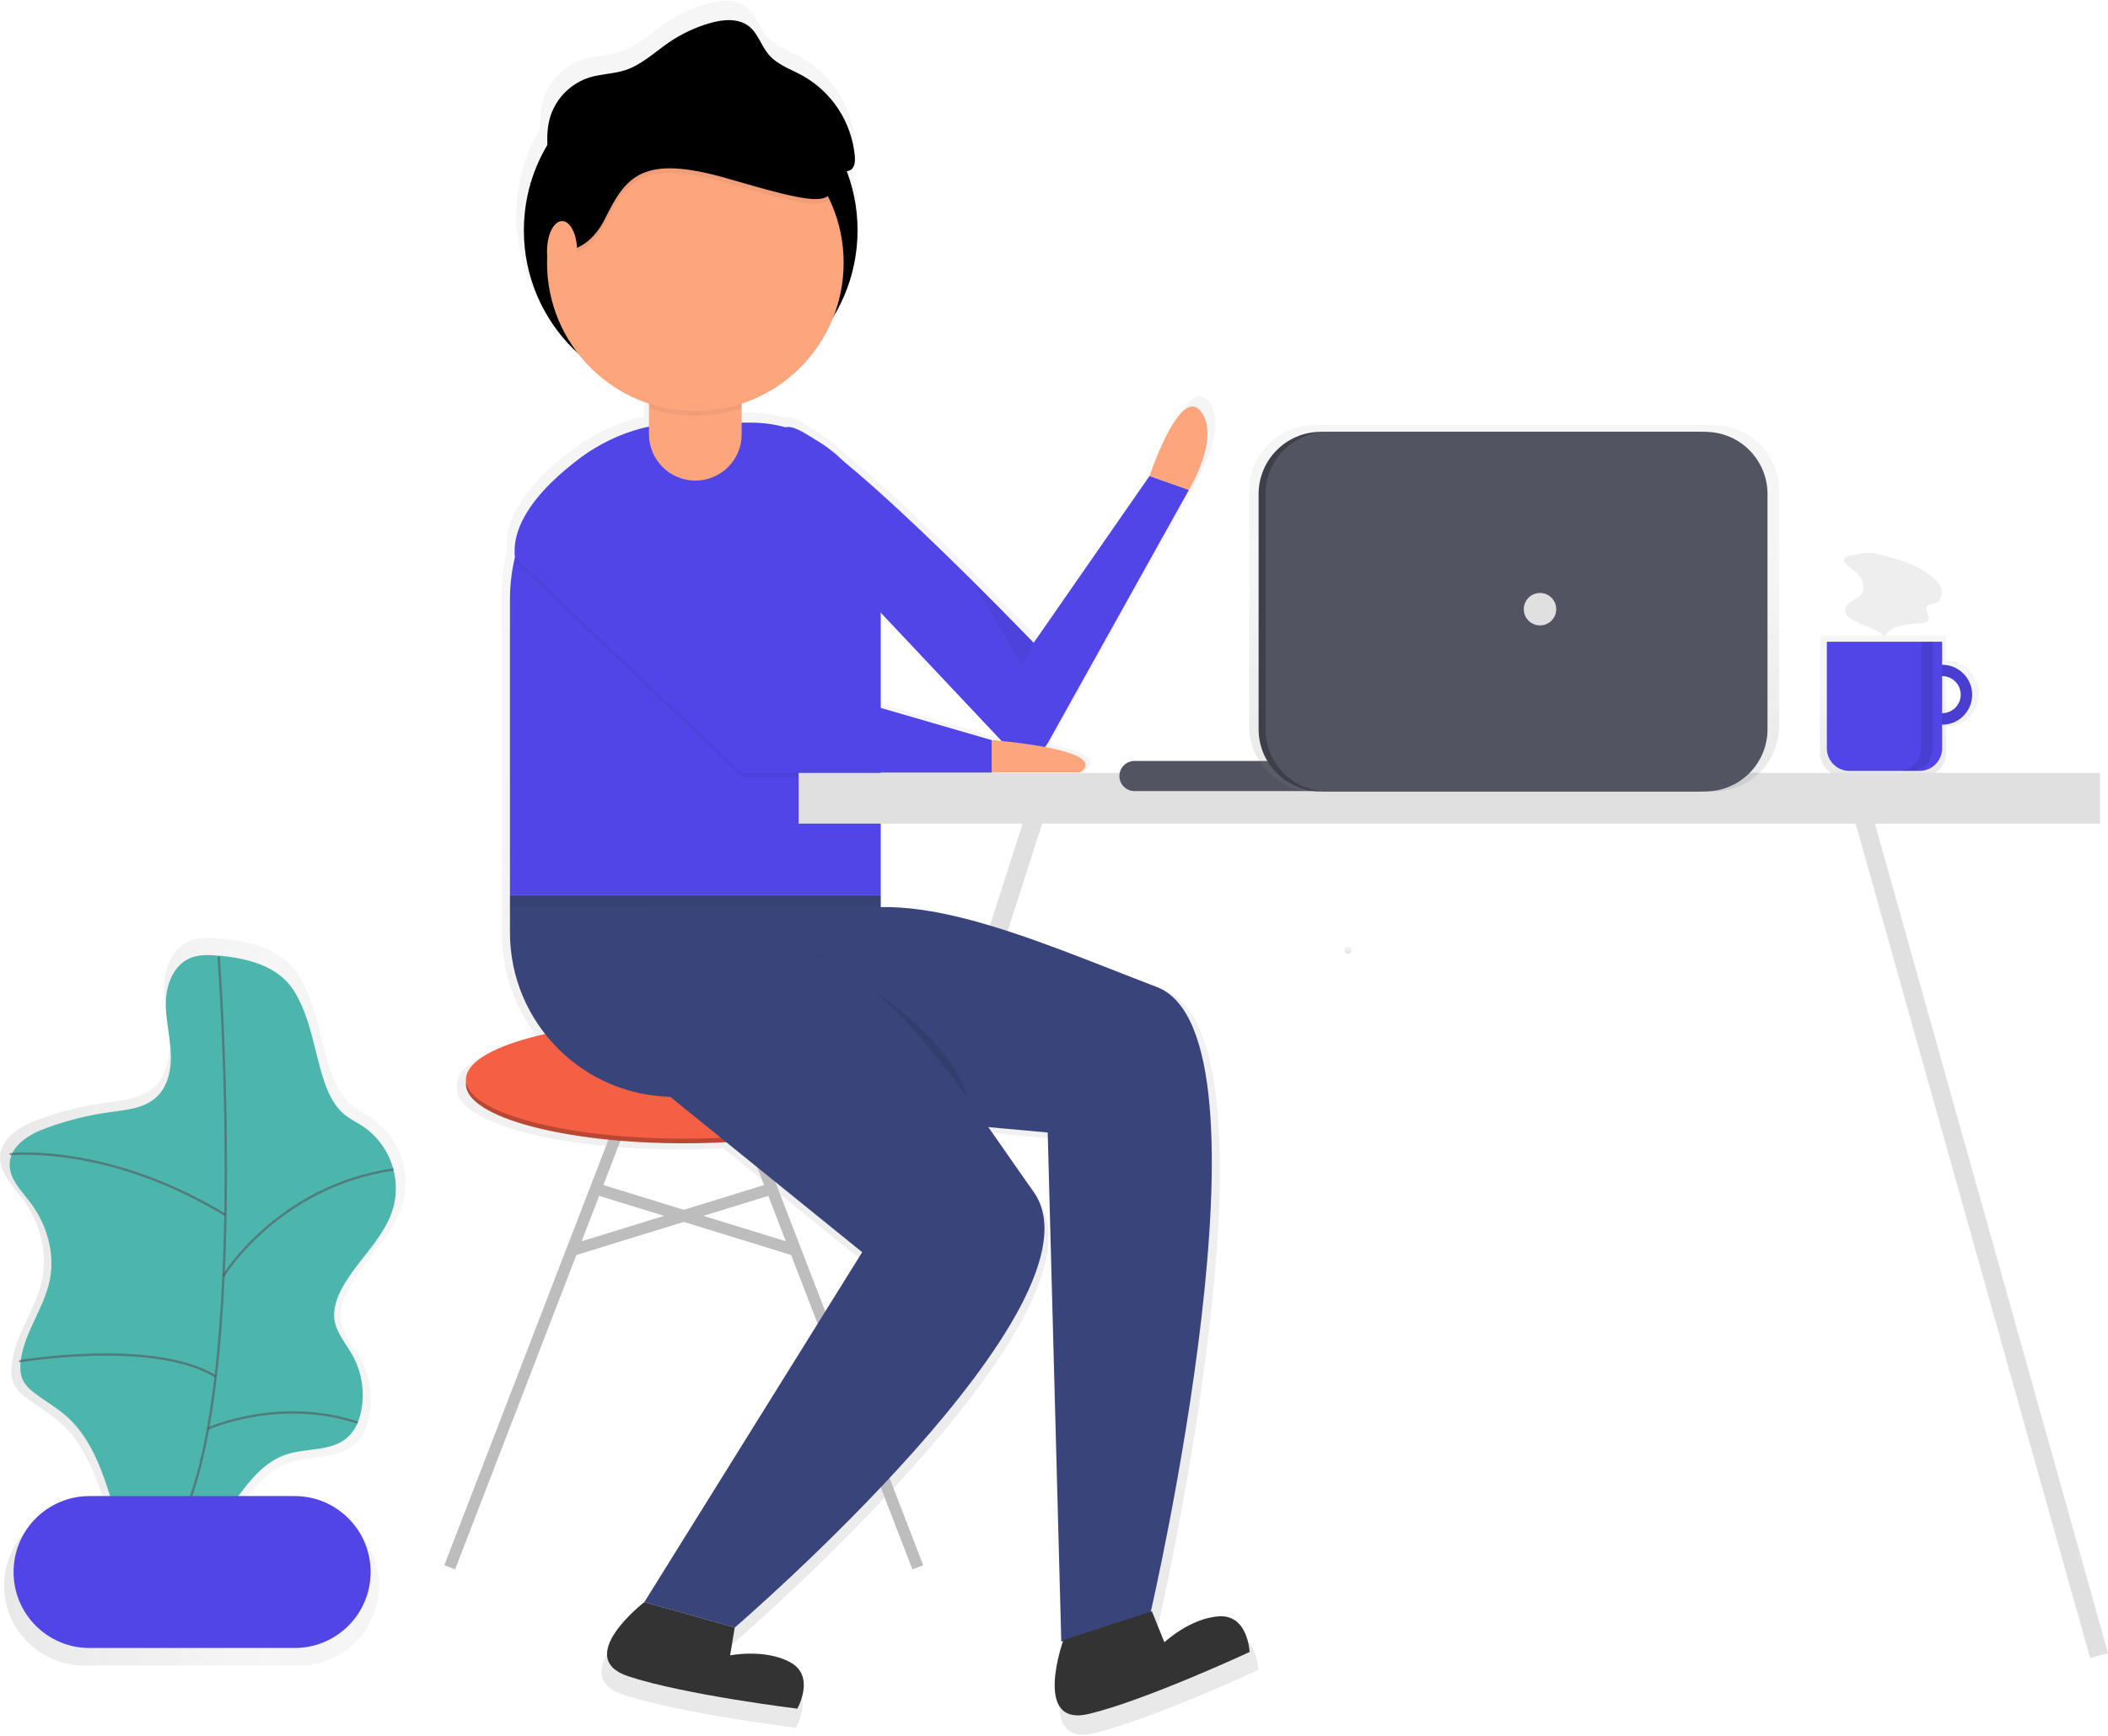
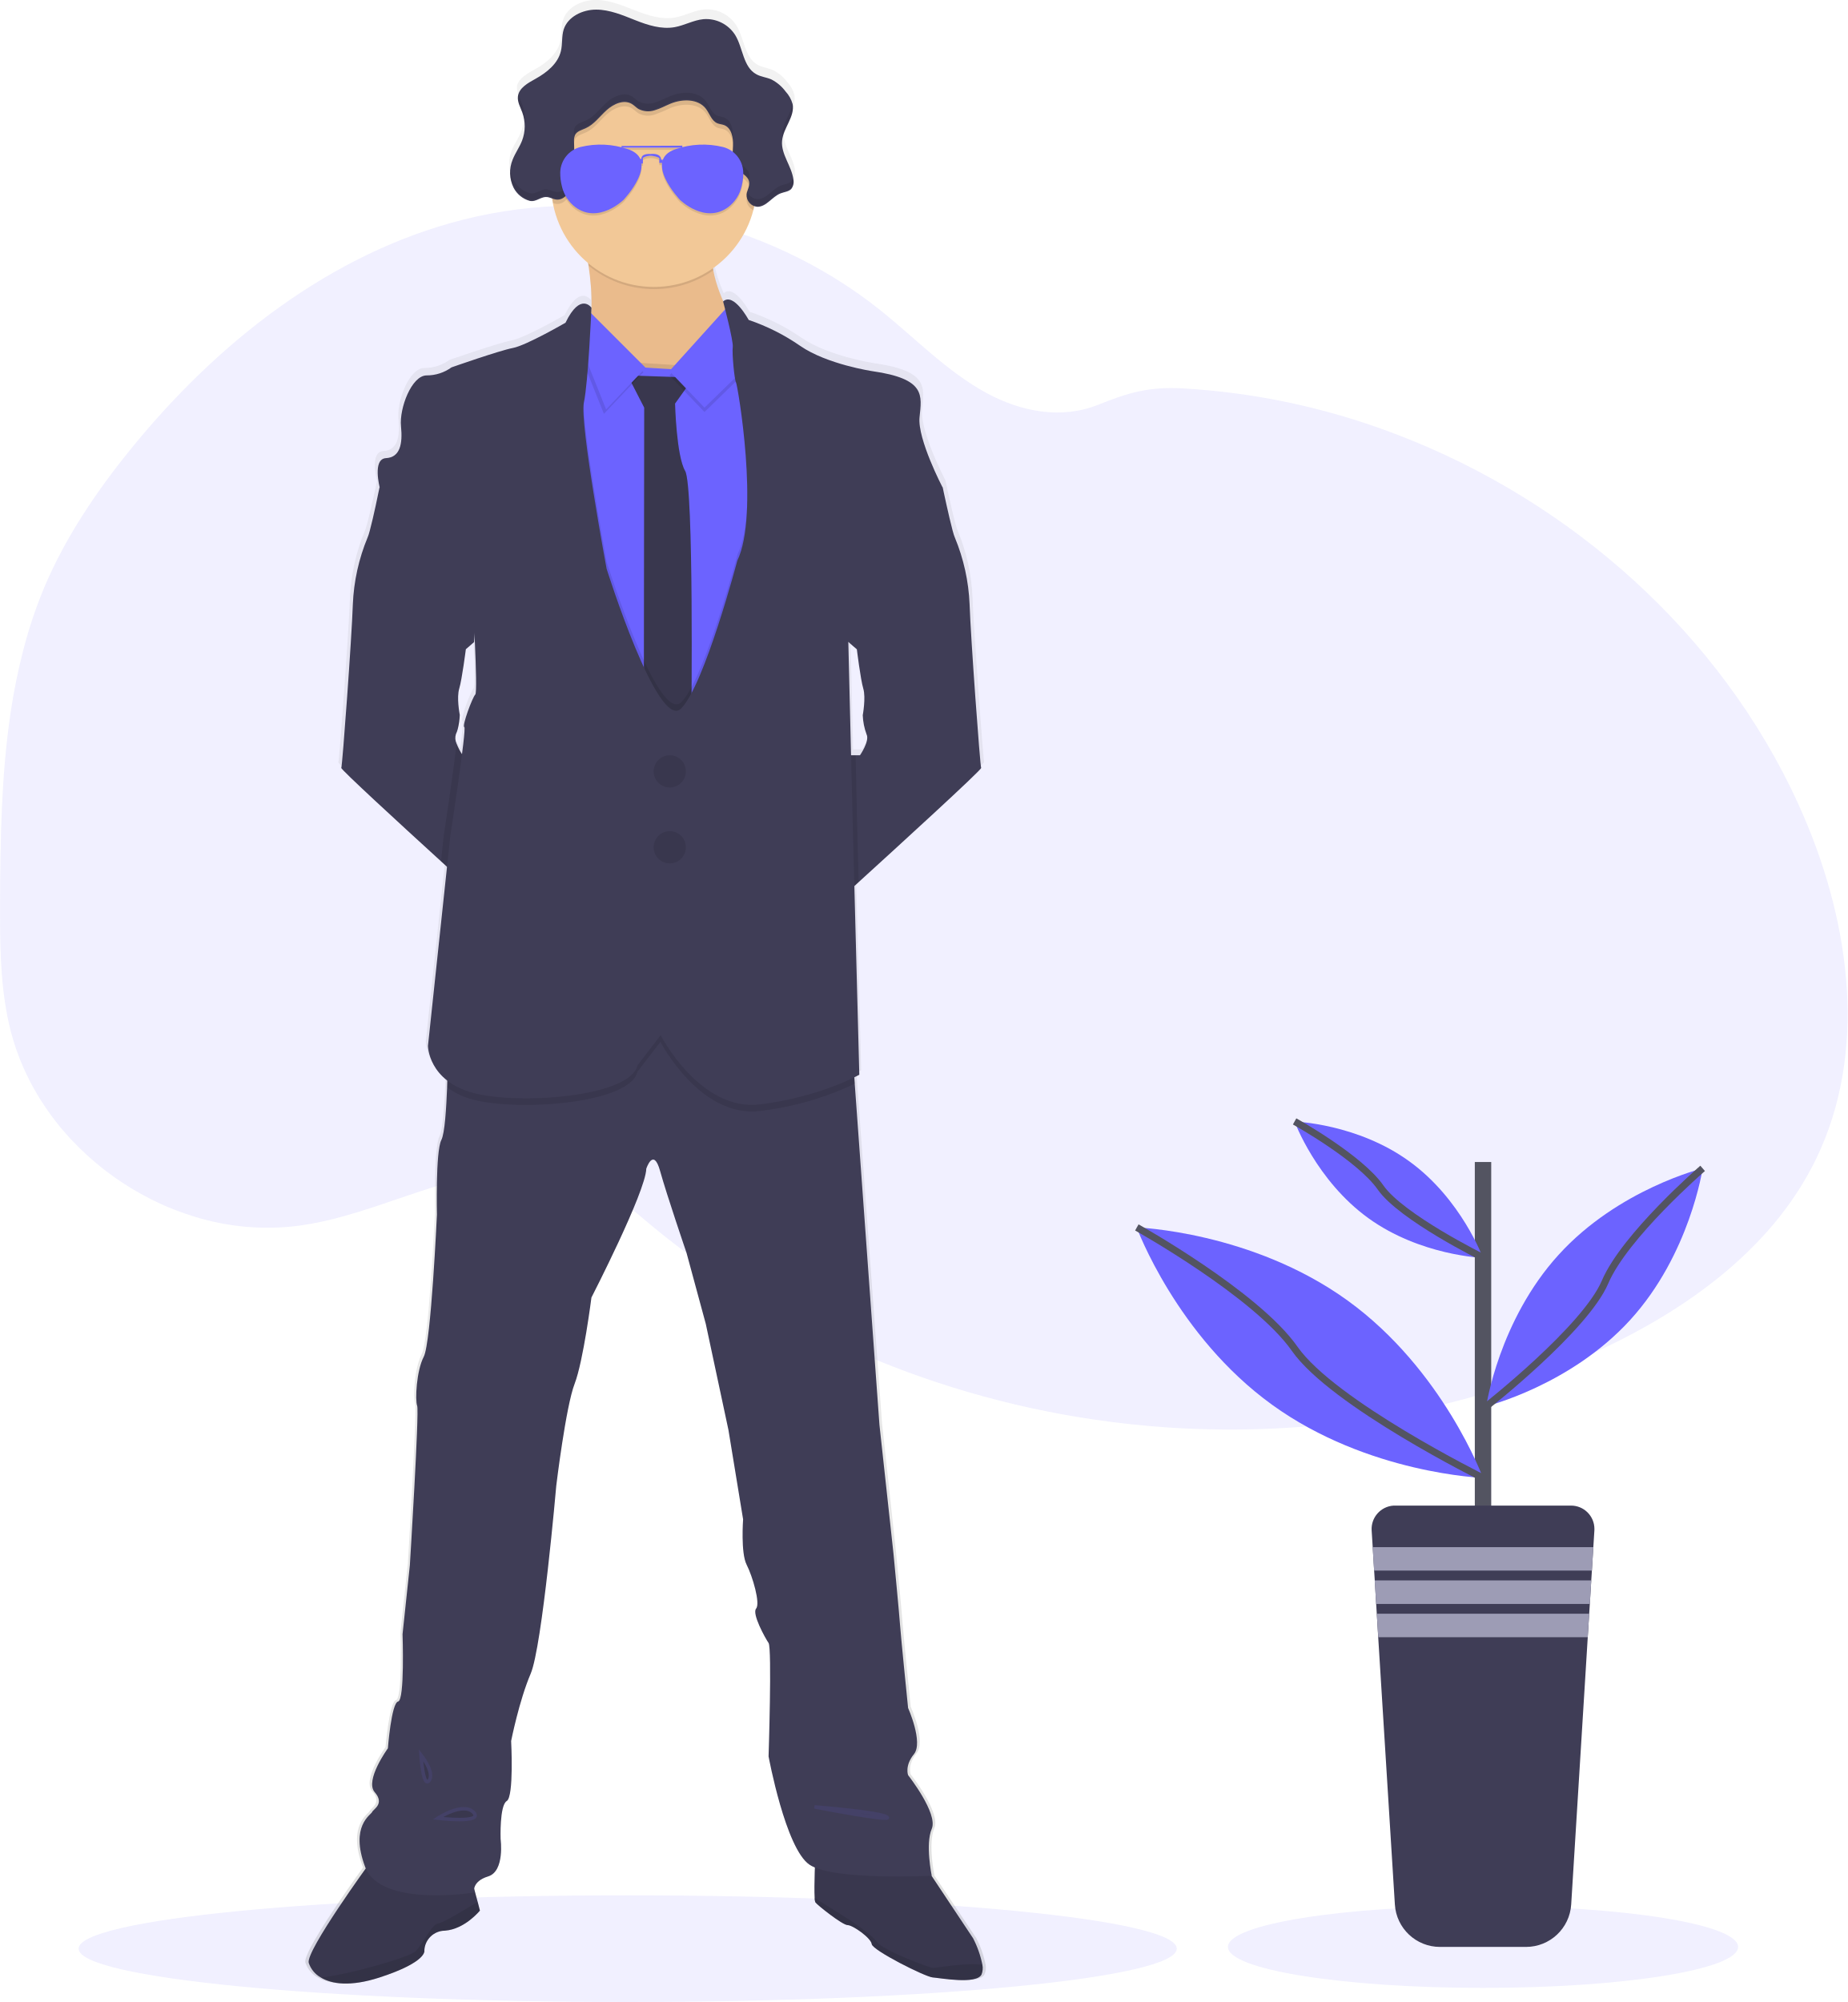
- <svg xmlns="http://www.w3.org/2000/svg" xmlns:xlink="http://www.w3.org/1999/xlink" id="98fdd3a5-2c74-40f5-a4f2-41d93d22b358" data-name="Layer 1" width="368 " height="303" viewBox="0 0 909.67 748.22">
+ <svg xmlns="http://www.w3.org/2000/svg" data-name="Layer 1" viewBox="0 0 526.72 570.67">
  <defs>
-     <linearGradient id="d011afd7-26ae-4e21-bfb4-bf8e8278f380" x1="966.56" y1="410.81" x2="966.56" y2="349.8" gradientUnits="userSpaceOnUse">
-       <stop offset="0" stop-color="gray" stop-opacity="0.25" />
-       <stop offset="0.54" stop-color="gray" stop-opacity="0.12" />
-       <stop offset="1" stop-color="gray" stop-opacity="0.1" />
+     <linearGradient id="a" x1="274.75" x2="274.75" y1="43.22" y2="608.57" gradientTransform="matrix(1 0 0 -1 -26.97 779.96)" gradientUnits="userSpaceOnUse">
+       <stop stop-color="gray" stop-opacity=".25" offset="0" />
+       <stop stop-color="gray" stop-opacity=".12" offset=".54" />
+       <stop stop-color="gray" stop-opacity=".1" offset="1" />
    </linearGradient>
-     <linearGradient id="b1272ad6-7fba-4513-8921-9c5943220b72" x1="517.02" y1="824.11" x2="517.02" y2="75.89" xlink:href="#d011afd7-26ae-4e21-bfb4-bf8e8278f380" />
-     <linearGradient id="40add73e-d2f5-4381-9257-44e56f6ed5b0" x1="146.88" y1="637.21" x2="321.94" y2="637.21" xlink:href="#d011afd7-26ae-4e21-bfb4-bf8e8278f380" />
-     <linearGradient id="44499e99-1e42-4717-8565-691e3cc41d41" x1="728.6" y1="487.08" x2="728.6" y2="484.08" xlink:href="#d011afd7-26ae-4e21-bfb4-bf8e8278f380" />
-     <linearGradient id="a8bd5eea-1591-45ad-a86c-0410ca3890b3" x1="653.39" y1="341.18" x2="653.39" y2="183.08" xlink:href="#d011afd7-26ae-4e21-bfb4-bf8e8278f380" />
  </defs>
-   <g opacity="0.7">
-     <path d="M986.71,360.7V349.8H932.24v50.39a10.62,10.62,0,0,0,10.62,10.62h33.23a10.62,10.62,0,0,0,10.62-10.62V389a14.16,14.16,0,1,0,0-28.33Zm0,22.88V366.14a8.72,8.72,0,1,1,0,17.43Z" transform="translate(-146.88 -75.89)" fill="url(#d011afd7-26ae-4e21-bfb4-bf8e8278f380)" />
+   <path transform="translate(-63.72 -171.39)" d="M581.53,501.59c-13,27-39.55,45.06-67,57-37,16-77.68,22.39-117.84,19.7q-10.55-.71-21-2.25a264.76,264.76,0,0,1-70.38-20.55q-9.69-4.38-19-9.56a242.47,242.47,0,0,1-29.69-19.49q-3.56-2.71-7-5.57c-1.59-1.32-3.17-2.67-4.78-4A60.35,60.35,0,0,0,234,509.5a38.62,38.62,0,0,0-3.6-1.6c-12.32-4.7-26.53-2.92-39.35.74-9.76,2.79-19.27,6.61-29,9.33a94.81,94.81,0,0,1-13.22,2.82,70.1,70.1,0,0,1-29.7-2.61l-.82-.26c-1.37-.43-2.73-.91-4.09-1.42l-.82-.32c-1.31-.5-2.59-1-3.84-1.63l-.82-.37c-1.31-.61-2.6-1.26-3.85-1.94l-1.34-.73a80.57,80.57,0,0,1-19.24-15c-.16-.16-.31-.33-.49-.49-.78-.85-1.54-1.71-2.29-2.59-.27-.33-.55-.65-.82-1-.88-1.07-1.73-2.18-2.55-3.3l-.35-.49a70.78,70.78,0,0,1-8.28-15c-.07-.16-.14-.33-.2-.49q-1-2.53-1.79-5.16c-.22-.73-.43-1.48-.62-2.2l-.18-.66c-2.71-10.71-3-21.84-3-32.9v-3.87c.08-17.9.36-36.1,3-53.76a2.23,2.23,0,0,1,.05-.36,168.79,168.79,0,0,1,3.6-17.65,130.53,130.53,0,0,1,6-17.88c6.06-14.29,14.86-27.29,24.64-39.34C125.68,269,158,243.54,195.79,234c40.75-10.27,86-.43,118.89,25.81,10,8,19,17.48,30.28,23.61,9.82,5.34,21.32,7.56,31.84,3.35,8.7-3.47,14.36-5.19,24.12-4.67A201.86,201.86,0,0,1,460,294.53l2.29.86c49.47,19,92,56.7,114.1,105.17.58,1.28,1.15,2.57,1.7,3.87C591.31,435.31,596.07,471.49,581.53,501.59Z" fill="#6c63ff" opacity=".1" style="isolation:isolate" />
+   <ellipse cx="178.95" cy="555.47" rx="156.53" ry="15.2" fill="#6c63ff" opacity=".1" style="isolation:isolate" />
+   <path transform="translate(-63.72 -171.39)" d="M344.71,731.44a28.61,28.61,0,0,0-2.68-7.61l-12-17.92h.07s-1.89-9,0-13.42-6.74-15.29-6.74-15.29-1.05-2.73,1.69-6.09-1.69-13.2-1.69-13.2-2.1-20.55-2.31-23.69-1.9-20.54-1.9-20.54l-4-36.89L308,479l-.13-1.83c.88-.43,1.35-.7,1.35-.7l-1.42-54.06,1.23-1.11c10.74-9.72,35.51-32.22,35.26-32.71s-3-37.57-3.32-46.85a55.79,55.79,0,0,0-4.26-19.18c-.62-1.23-2.41-9.34-3.15-12.77-.2-.94-.33-1.53-.33-1.53s-7.26-13.84-6.63-20.13,1.89-11-13.59-13.2c0,0-13-1.94-20.74-7.23a59.11,59.11,0,0,0-14.86-7.44s-4.34-8-7.36-5.29a42.06,42.06,0,0,1-2.85-8.91l-.09-.56a29.44,29.44,0,0,0,11.64-16.66c.1-.38.18-.77.27-1.15a3.25,3.25,0,0,0,.93.17c2.63,0,4.25-2.93,6.71-3.86,1-.39,2.23-.45,3-1.24a2.94,2.94,0,0,0,.66-2.21,3.75,3.75,0,0,0,0-.82,1.4,1.4,0,0,0,0-.29v.1c-.67-3.64-3.49-6.87-3.18-10.57.3-3.48,3.36-6.54,3.11-9.93a5.4,5.4,0,0,0-.07-.8v.12a8.55,8.55,0,0,0-2-3.54,11.49,11.49,0,0,0-4.12-3.46c-1.39-.61-3-.75-4.3-1.48-3.82-2.08-3.81-7.5-6.08-11.2a9.91,9.91,0,0,0-9.27-4.59c-2.84.28-5.41,1.79-8.22,2.28-3.84.68-7.75-.57-11.39-2s-7.33-3-11.24-3-8.14,2-9.32,5.69c-.63,2-.32,4.15-.8,6.18-.86,3.58-4,6.14-7.25,7.92-2,1.11-4.38,2.38-5,4.48v-.16a4.59,4.59,0,0,0-.1.51,3.75,3.75,0,0,0,0,.67,12.61,12.61,0,0,0,1.27,4.18,11.53,11.53,0,0,1-.06,8.06c-.74,1.9-2,3.57-2.72,5.46a10.75,10.75,0,0,0-.66,2.74V217c0,.43,0,.86,0,1.28a9,9,0,0,0,1,4.2,7.57,7.57,0,0,0,4.49,3.77c2,.46,3.25-1.5,5.36-1a8.42,8.42,0,0,1,1.11.35c.07.45.14.9.22,1.34a29.38,29.38,0,0,0,10.14,17.17,6.45,6.45,0,0,0,.11.73h0a66.77,66.77,0,0,1,.83,12.06s-3.15-4.61-7.47,4.29c0,0-11.27,6.5-15.16,7.24s-17.7,5.55-17.7,5.55a12.11,12.11,0,0,1-7.16,2.31c-4.31,0-7.89,9.43-7.37,14.56s-.31,8.91-4.32,9.12-1.82,8.34-1.79,8.48l-.37,1.75c-.78,3.58-2.48,11.26-3.08,12.46a56,56,0,0,0-4.27,19.18c-.31,9.28-3,46.22-3.31,46.85-.21.41,16.76,15.92,28.69,26.76l1.73,1.56-5.49,51.28a13.71,13.71,0,0,0,5.64,10c0,.6,0,1.21-.06,1.84-.24,6-.72,13.26-1.68,15.16-1.68,3.36-1.26,21.38-1.26,21.38s-1.69,36.68-3.79,40.67-2.53,12.36-1.9,14S180,617,180,617l-2.1,19.71s.63,18.86-1.27,19.28-3,13.42-3,13.42-6.73,9.22-3.79,12.57-.43,4.83-.74,5.66-6.42,4-2,15.72a3.45,3.45,0,0,0,.14.34c-4.14,5.75-17.26,24.3-16.46,27.12a7.39,7.39,0,0,0,3.5,4.2c3.09,1.85,8.39,2.71,16.82,0,14-4.51,13-7.76,13-7.76a6,6,0,0,1,5.9-5.66c5.79-.42,10.11-5.76,10.11-5.76l-.68-2.53-.93-3.5c.11-1,.82-2.75,4-3.72,4.85-1.47,3.58-10.69,3.58-10.69s-.42-9.64,1.68-10.9,1.27-17.19,1.27-17.19,2.32-11.53,5.68-19.29,7.38-53.86,7.38-53.86,2.73-22.64,5.26-29.14,4.85-24.73,4.85-24.73,15.59-30.19,15.79-36.9c0,0,2-6.29,4,.63s7.62,23.48,7.62,23.48l5.47,20.33,6.53,30.39,4.22,25.58s-.64,9.64,1,13,4,11.1,2.74,12.57,2.52,8.39,3.58,9.85,0,32.49,0,32.49,4.84,26.41,11.79,31a8.34,8.34,0,0,0,1.54.8c-.1,2.86-.2,6.69-.07,8.69a3.44,3.44,0,0,0,.22,1.31c.63.84,7.79,6.5,9.27,6.5s6.73,3.67,6.95,5.45,15.39,9.32,17.54,9.54,12.57,2.09,14-.84A4.74,4.74,0,0,0,344.71,731.44ZM307.44,353.72l1.08.93s1.11,8.65,1.9,11.24-.16,7.63-.16,7.63a17.54,17.54,0,0,0,1.11,5.5c.94,1.89-1.9,6-1.9,6h-2.53l-.79-32.38ZM232.21,257v-.19a.63.63,0,0,0,0,.19ZM193.36,381.69a3.63,3.63,0,0,1-.16-2.67,7.67,7.67,0,0,0,.53-1.48,22.43,22.43,0,0,0,.58-4v-.05c-.09-.48-.9-5.12-.15-7.58s1.89-11.24,1.89-11.24l.72-.61,1.67-1.45a11.87,11.87,0,0,1,.12-1.43c.35,7.6.63,16,.18,16.42-.84.83-3.9,9-3.16,9.32.24.11-.09,3.38-.65,7.78A15.94,15.94,0,0,1,193.36,381.69Z" fill="url(#a)" />
+   <path transform="translate(-63.72 -171.39)" d="m274 265v12.44l-25.56 12.86s-25.34-15.3-19.09-21.43c4-3.86 3.23-14.46 2.15-21.75-0.63-4.24-1.36-7.35-1.36-7.35s45.52-13 38.64-3.13c-2.3 3.3-2.48 7.57-1.71 11.8 1.56 8.39 6.93 16.56 6.93 16.56z" fill="#eabb8c" />
+   <path transform="translate(-63.72 -171.39)" d="M204.05,386.68l-3.29,40.52s-4.93-4.47-11.31-10.29c-11.83-10.79-28.63-26.22-28.43-26.63.31-.63,3-37.39,3.29-46.63a55.66,55.66,0,0,1,4.22-19.08c.6-1.2,2.29-8.84,3-12.41.24-1.11.39-1.83.39-1.83l5.52-2.22s23,25.66,23,26.13-1.57,20.18-1.57,20.18l-1.63,1.42-.71.61s-1.1,8.61-1.88,11.19.06,7.06.15,7.54h0a22.42,22.42,0,0,1-.57,4,8.3,8.3,0,0,1-.53,1.47,3.7,3.7,0,0,0,.16,2.66,16.09,16.09,0,0,0,1.72,3.29Z" fill="#3f3d56" />
+   <path transform="translate(-63.72 -171.39)" d="m343.44 390.28c0.24 0.49-24.29 22.88-34.92 32.55l-4.82 4.37-3.26-40.52h8.45s2.82-4.07 1.88-5.95a17.62 17.62 0 0 1 -1.09 -5.47s0.93-5 0.15-7.59-1.83-11.19-1.83-11.19l-1.07-0.92-1.27-1.11s-1.66-19.71-1.66-20.18 23-26.13 23-26.13l5.48 2.19s0.12 0.59 0.32 1.53c0.74 3.41 2.51 11.48 3.12 12.71a55.66 55.66 0 0 1 4.22 19.08c0.3 9.24 2.98 46 3.3 46.63z" fill="#3f3d56" />
+   <path transform="translate(-63.72 -171.39)" d="M343.54,734.22c-1.47,2.92-11.79,1-13.92.84s-17.17-7.73-17.38-9.5-5.42-5.42-6.88-5.42-8.55-5.64-9.18-6.47a3.17,3.17,0,0,1-.21-1.3c-.22-3.43.21-12.26.21-12.26l30.25,1.67,14.7,22.11a28.42,28.42,0,0,1,2.66,7.57A5,5,0,0,1,343.54,734.22Z" fill="#3f3d56" />
+   <path transform="translate(-63.72 -171.39)" d="M343.54,734.22c-1.47,2.92-11.79,1-13.92.84s-17.17-7.73-17.38-9.5-5.42-5.42-6.88-5.42-8.55-5.64-9.18-6.47a3.17,3.17,0,0,1-.21-1.3c-.22-3.43.21-12.26.21-12.26l30.25,1.67,14.7,22.11a28.42,28.42,0,0,1,2.66,7.57A5,5,0,0,1,343.54,734.22Z" opacity=".1" style="isolation:isolate" />
+   <path transform="translate(-63.72 -171.39)" d="M343.54,734.22c-1.47,2.92-11.79,1-13.92.84s-17.17-7.73-17.38-9.5-5.42-5.42-6.88-5.42-8.55-5.64-9.18-6.47a3.17,3.17,0,0,1-.21-1.3l9.8,6.2s6.26,4,7.93,6.37,14.83,7.3,15.92,7.4c.81.08,9.45-1.58,14.17-.88A5,5,0,0,1,343.54,734.22Z" opacity=".1" style="isolation:isolate" />
+   <path transform="translate(-63.72 -171.39)" d="M200.54,716s-4.28,5.32-10,5.73a5.9,5.9,0,0,0-5.84,5.63s1,3.24-12.83,7.73c-8.35,2.69-13.6,1.84-16.66,0a7.44,7.44,0,0,1-3.47-4.18c-.94-3.33,17.52-28.68,17.52-28.68l16.8-1,12,5.42,1.84,6.87Z" fill="#3f3d56" />
+   <path transform="translate(-63.72 -171.39)" d="M200.54,716s-4.28,5.32-10,5.73a5.9,5.9,0,0,0-5.84,5.63s1,3.24-12.83,7.73c-8.35,2.69-13.6,1.84-16.66,0a7.44,7.44,0,0,1-3.47-4.18c-.94-3.33,17.52-28.68,17.52-28.68l16.8-1,12,5.42,1.84,6.87Z" opacity=".1" style="isolation:isolate" />
+   <path transform="translate(-63.72 -171.39)" d="M200.54,716s-4.28,5.32-10,5.73a5.9,5.9,0,0,0-5.84,5.63s1,3.24-12.83,7.73c-8.35,2.69-13.6,1.84-16.66,0,7.87-.82,25.26-5.79,27-7.51,2.09-2.09,4.7-7.83,6.47-7.93,1.23-.08,7.48-3.84,11.23-6.17Z" fill="none" />
+   <path transform="translate(-63.72 -171.39)" d="M200.54,716s-4.28,5.32-10,5.73a5.9,5.9,0,0,0-5.84,5.63s1,3.24-12.83,7.73c-8.35,2.69-13.6,1.84-16.66,0,7.87-.82,25.26-5.79,27-7.51,2.09-2.09,4.7-7.83,6.47-7.93,1.23-.08,7.48-3.84,11.23-6.17Z" opacity=".1" style="isolation:isolate" />
+   <path transform="translate(-63.72 -171.39)" d="M329.35,692.71c-1.88,4.38,0,13.35,0,13.35s-28,1.46-34.84-3.13-11.68-30.88-11.68-30.88,1-30.87,0-32.33-4.8-8.34-3.55-9.8-1-9.18-2.71-12.52-1-12.93-1-12.93L271.39,579l-6.46-30.24-5.49-20.24s-5.63-16.48-7.54-23.36-3.93-.63-3.93-.63c-.2,6.68-15.64,36.72-15.64,36.72s-2.3,18.15-4.8,24.61-5.22,29-5.22,29-4,45.89-7.3,53.61-5.57,19.19-5.57,19.19.84,15.86-1.25,17.11-1.75,10.85-1.75,10.85,1.25,9.17-3.55,10.64-4,4.59-4,4.59-26.7,4.38-31.08-7.31,1.67-14.8,2-15.64,3.66-2.29.74-5.64,3.75-12.51,3.75-12.51,1-12.93,2.92-13.35,1.26-19.19,1.26-19.19l2.08-19.61s2.72-43.81,2.09-45.48-.21-10,1.88-14,3.75-40.48,3.75-40.48-.42-17.93,1.25-21.27c1-1.89,1.42-9.16,1.66-15.09.18-4.53.22-8.28.22-8.28l23.36-8.76,30-9.59L270,466.76l36.93,7.09.46,6.37,7.05,97.31,4,36.71s1.67,17.31,1.88,20.44,2.29,23.58,2.29,23.58,4.38,9.8,1.67,13.14-1.67,6-1.67,6S331.23,688.33,329.35,692.71Z" fill="#3f3d56" />
+   <path transform="translate(-63.72 -171.39)" d="m268.8 236.64c-2.3 3.3-2.48 7.57-1.71 11.8a29.34 29.34 0 0 1 -35.57 -1.33c-0.63-4.24-1.36-7.35-1.36-7.35s45.52-12.98 38.64-3.12z" opacity=".1" style="isolation:isolate" />
+   <path transform="translate(-63.72 -171.39)" d="m279.44 223.88a29.3 29.3 0 1 1 -29.3 -29.3 29.16 29.16 0 0 1 29.3 29z" fill="#f2c897" />
+   <polygon points="221.82 101.18 212.22 272.13 160.07 261.18 149.74 192.65 159.97 100.65 167.67 101.64 181.25 103.37 194.7 104.2 209.28 102.58" opacity=".1" style="isolation:isolate" />
+   <polygon points="221.82 102.43 212.22 273.38 160.07 262.43 149.74 193.9 159.97 101.91 167.67 102.89 181.25 104.62 194.7 105.45 209.28 103.83" fill="#6c63ff" />
+   <path transform="translate(-63.72 -171.39)" d="M242.67,278.41l18.78.63-5.28,7.39s.37,14.93,2.88,19.21,1.77,70.4,1.77,70.4l-5,9.49-8.55-10.64.11-87.3Z" fill="#3f3d56" />
+   <path transform="translate(-63.72 -171.39)" d="M242.67,278.41l18.78.63-5.28,7.39s.37,14.93,2.88,19.21,1.77,70.4,1.77,70.4l-5,9.49-8.55-10.64.11-87.3Z" opacity=".1" style="isolation:isolate" />
+   <polygon points="208.36 87.62 190.84 107.02 200.85 117.45 217.44 101.28" opacity=".1" style="isolation:isolate" />
+   <polygon points="208.36 86.37 190.84 105.77 200.85 116.2 217.44 100.03" fill="#6c63ff" />
+   <polygon points="183.44 106.08 165.7 88.35 164.03 97.63 172.17 117.97" opacity=".1" style="isolation:isolate" />
+   <polygon points="184.06 104.83 166.33 87.1 164.66 96.38 172.8 116.72" fill="#6c63ff" />
+   <path transform="translate(-63.72 -171.39)" d="M307.49,480.25a86.27,86.27,0,0,1-27,7.81C263.28,490.25,252,468.35,252,468.35l-6.57,8.55c-2.09,9.08-33.9,11.37-46.83,7.93a20.61,20.61,0,0,1-7.42-3.51c.18-4.53.22-8.28.22-8.28l23.36-8.76,30-9.59L270,466.79,307,473.88Z" opacity=".1" style="isolation:isolate" />
+   <path transform="translate(-63.72 -171.39)" d="M285.54,273.83,276,444.77l-52.16-10.95L213.44,365.3l10.22-92,7.7,1a93.27,93.27,0,0,1-1.13,10c-1.25,5.85,6.47,47.36,6.47,47.36S251.37,378.21,258,371.5s16-42.14,16-42.14c6.37-13.14.11-50-.36-50.74a14.63,14.63,0,0,1-.6-3.35Z" opacity=".1" style="isolation:isolate" />
+   <path transform="translate(-63.72 -171.39)" d="M308.07,406.11l.44,16.75-4.82,4.37-3.25-40.55h7.2Z" opacity=".1" style="isolation:isolate" />
+   <path transform="translate(-63.72 -171.39)" d="m194.81 375.21a22.42 22.42 0 0 1 -0.57 4c0-0.37 0-0.58-0.08-0.61-0.3-0.08 0.06-1.6 0.65-3.39z" opacity=".1" style="isolation:isolate" />
+   <path transform="translate(-63.72 -171.39)" d="M204.05,386.68l-3.29,40.52s-4.93-4.47-11.31-10.29l.76-7.18s2.69-17.64,3.67-26.34a16.09,16.09,0,0,0,1.72,3.29Z" opacity=".1" style="isolation:isolate" />
+   <path transform="translate(-63.72 -171.39)" d="M232.34,259.11s-3.12-4.59-7.4,4.27c0,0-11.16,6.47-15,7.2s-17.5,5.53-17.5,5.53a12,12,0,0,1-7.09,2.29c-4.28,0-7.83,9.39-7.31,14.5s-.31,8.87-4.27,9.08-1.78,8.44-1.78,8.44l26.39,30.25s1.67,27.85.84,28.69-3.86,9-3.13,9.28-4,31.08-4,31.08l-6.36,59.77s0,10,12.94,13.45,44.77,1.17,46.82-7.91l6.57-8.56s11.26,21.91,28.47,19.72,28.17-8.45,28.17-8.45l-1.88-71.63-1.25-51.63,26.87-44.15s-7.2-13.77-6.57-20,1.87-10.95-13.46-13.14c0,0-12.93-1.93-20.55-7.2a59.14,59.14,0,0,0-14.7-7.4s-4.3-8-7.29-5.26c0,0,3,11.31,2.75,13s.47,9.33.94,10.12,6.73,37.6.36,50.74c0,0-9.35,35.43-16,42.14s-21.27-39.84-21.27-39.84-7.72-41.52-6.47-47.36S232.34,259.11,232.34,259.11Z" fill="#3f3d56" />
+   <circle cx="190.94" cy="219.88" r="4.59" fill="#3f3d56" />
+   <circle cx="190.94" cy="241.52" r="4.59" fill="#3f3d56" />
+   <circle cx="190.94" cy="219.88" r="4.59" opacity=".1" style="isolation:isolate" />
+   <circle cx="190.94" cy="241.52" r="4.59" opacity=".1" style="isolation:isolate" />
+   <path transform="translate(-63.72 -171.39)" d="m295.91 686.45s18.84 1.46 20.71 2.92-20.71-2.92-20.71-2.92z" opacity=".1" stroke="#6c63ff" stroke-miterlimit="10" style="isolation:isolate" />
+   <path transform="translate(-63.72 -171.39)" d="m183.74 671.64s4 5 2.3 7.3-2.3-7.3-2.3-7.3z" opacity=".1" stroke="#6c63ff" stroke-miterlimit="10" style="isolation:isolate" />
+   <path transform="translate(-63.72 -171.39)" d="m188.54 689.67s7.3-4.8 10.22-1.61-10.22 1.61-10.22 1.61z" opacity=".1" stroke="#6c63ff" stroke-miterlimit="10" style="isolation:isolate" />
+   <path transform="translate(-63.72 -171.39)" d="M279.44,223.88a29,29,0,0,1-.94,7.41,3.33,3.33,0,0,1-1.94-3.26c.13-1.19.92-2.28.75-3.46-.25-1.82-2.45-2.56-3.61-4-1.43-1.74-1.12-4.27-1-6.52s-.45-5-2.56-5.77c-.63-.23-1.32-.25-1.93-.51-1.66-.7-2.17-2.76-3.28-4.18-2.22-2.86-6.63-2.8-10-1.44a46.46,46.46,0,0,1-4.5,1.88,5.87,5.87,0,0,1-4.71-.35c-.66-.42-1.19-1-1.87-1.42-2.26-1.36-5.22,0-7.18,1.75s-3.53,4.1-6,5.17c-1.11.5-2.48.8-3,1.88a3.88,3.88,0,0,0-.32,1.87c0,3.89.46,7.84-.35,11.65-.52,2.45-2.24,5.23-4.73,4.93a4.19,4.19,0,0,1-.91-.23,29.3,29.3,0,1,1,58.1-5.42Z" opacity=".1" style="isolation:isolate" />
+   <path transform="translate(-63.72 -171.39)" d="M220.05,227.62c.75.17,1.46.56,2.23.66,2.49.3,4.21-2.48,4.73-4.93.81-3.81.39-7.76.36-11.65a3.87,3.87,0,0,1,.31-1.87c.57-1.08,1.94-1.38,3-1.88,2.42-1.08,4-3.38,6-5.17s4.91-3.11,7.17-1.75c.67.4,1.21,1,1.87,1.42a6,6,0,0,0,4.72.35c1.55-.46,3-1.27,4.49-1.88,3.34-1.36,7.76-1.41,10,1.43,1.11,1.43,1.62,3.48,3.28,4.18.61.26,1.3.29,1.93.52,2.11.79,2.65,3.52,2.56,5.77s-.39,4.78,1,6.52c1.16,1.42,3.36,2.16,3.61,4,.16,1.18-.62,2.28-.75,3.46a3.32,3.32,0,0,0,3.09,3.54h0c2.6,0,4.21-2.91,6.64-3.84,1-.39,2.21-.45,3-1.24a3.3,3.3,0,0,0,.62-2.71c-.49-3.83-3.56-7.16-3.23-11,.31-3.68,3.72-6.89,3-10.51a8.55,8.55,0,0,0-2-3.57,11.62,11.62,0,0,0-4.08-3.45c-1.39-.6-3-.74-4.27-1.47-3.78-2.07-3.77-7.47-6-11.15a9.79,9.79,0,0,0-9.12-4.54c-2.81.28-5.36,1.77-8.14,2.27-3.81.68-7.67-.57-11.28-2s-7.26-3-11.13-3-8.06,2-9.24,5.66c-.62,2-.31,4.14-.79,6.15-.84,3.57-4,6.11-7.18,7.88-2.19,1.22-4.82,2.62-5.08,5.11-.17,1.58.7,3,1.25,4.53a11.47,11.47,0,0,1-.06,8c-.73,1.89-1.95,3.55-2.69,5.43a9.75,9.75,0,0,0,.26,8,7.43,7.43,0,0,0,4.57,3.75C216.71,229.11,218,227.16,220.05,227.62Z" fill="#3f3d56" />
+   <g opacity=".1">
+     <path transform="translate(-63.72 -171.39)" d="M227,221.17c-.52,2.45-2.25,5.23-4.74,4.93-.77-.1-1.47-.49-2.23-.66-2.09-.46-3.33,1.5-5.3,1a7.45,7.45,0,0,1-4.58-3.75,8.71,8.71,0,0,1-.93-3.27,9.18,9.18,0,0,0,.93,5.15,7.45,7.45,0,0,0,4.58,3.75c2,.46,3.21-1.5,5.3-1a21.84,21.84,0,0,0,2.23.65c2.49.31,4.22-2.47,4.74-4.92a28.93,28.93,0,0,0,.48-6.57A24.55,24.55,0,0,1,227,221.17Z" />
+     <path transform="translate(-63.72 -171.39)" d="M213.31,206.11a11.51,11.51,0,0,0-.66-4.83,24.81,24.81,0,0,1-1.15-3.16,4.59,4.59,0,0,0-.1.51c-.17,1.57.71,3,1.25,4.53A11.47,11.47,0,0,1,213.31,206.11Z" />
+     <path transform="translate(-63.72 -171.39)" d="m289.71 200.84c-0.47 2.84-2.77 5.51-3 8.5a7.92 7.92 0 0 0 0 1.54c0.5-3.49 3.59-6.58 3-10.04z" />
+     <path transform="translate(-63.72 -171.39)" d="M289.88,221.94a2.27,2.27,0,0,1-.57,1.12c-.74.79-2,.85-3,1.24-2.43.93-4,3.87-6.64,3.84a3.36,3.36,0,0,1-3-2.32,5.18,5.18,0,0,0-.14.66,3.32,3.32,0,0,0,3.1,3.53h0c2.61,0,4.21-2.91,6.64-3.83,1-.39,2.22-.45,3-1.24a3.3,3.3,0,0,0,.62-2.71C289.91,222.11,289.89,222,289.88,221.94Z" />
+     <path transform="translate(-63.72 -171.39)" d="M277.34,221.11c-.25-1.82-2.45-2.56-3.61-4a5.44,5.44,0,0,1-1.1-3.28c-.08,1.86-.05,3.76,1.1,5.16s2.9,2,3.46,3.44A3.26,3.26,0,0,0,277.34,221.11Z" />
+     <path transform="translate(-63.72 -171.39)" d="M272.69,210.64c.08-2.25-.46-5-2.57-5.77-.62-.23-1.31-.26-1.92-.51-1.66-.7-2.18-2.76-3.28-4.18-2.23-2.85-6.64-2.8-10-1.44-1.5.61-2.93,1.42-4.49,1.88a5.87,5.87,0,0,1-4.71-.35c-.66-.42-1.2-1-1.87-1.42-2.27-1.36-5.23,0-7.18,1.75s-3.53,4.09-6,5.17c-1.12.5-2.48.8-3.06,1.88a4,4,0,0,0-.31,1.87v1.17a2.76,2.76,0,0,1,.29-1.16c.58-1.08,1.94-1.38,3.06-1.88,2.42-1.08,4-3.38,6-5.17s4.91-3.11,7.18-1.75c.67.4,1.21,1,1.87,1.41a5.82,5.82,0,0,0,4.71.35,45.19,45.19,0,0,0,4.49-1.87c3.35-1.36,7.76-1.42,10,1.43,1.1,1.42,1.62,3.48,3.28,4.18.61.26,1.3.29,1.92.52,1.71.64,2.39,2.56,2.54,4.46Z" />
  </g>
-   <path d="M985,362.4a12.93,12.93,0,1,0,12.93,12.93A12.93,12.93,0,0,0,985,362.4Zm0,20.89a8,8,0,1,1,8-8A8,8,0,0,1,985,383.29Z" transform="translate(-146.88 -75.89)" fill="#5145e7" />
-   <path d="M985,362.4a12.93,12.93,0,1,0,12.93,12.93A12.93,12.93,0,0,0,985,362.4Zm0,20.89a8,8,0,1,1,8-8A8,8,0,0,1,985,383.29Z" transform="translate(-146.88 -75.89)" opacity="0.1" />
-   <path d="M788.34,276.56h49.74a0,0,0,0,1,0,0v46a9.75,9.75,0,0,1-9.75,9.75H798.09a9.75,9.75,0,0,1-9.75-9.75v-46A0,0,0,0,1,788.34,276.56Z" fill="#5145e7" />
-   <path d="M976,352.45v46a9.7,9.7,0,0,1-9.7,9.7h5a9.7,9.7,0,0,0,9.7-9.7v-46Z" transform="translate(-146.88 -75.89)" opacity="0.1" />
-   <path d="M945,315.37a2.9,2.9,0,0,0-2.2,1.12c-.65,1.18.53,2.52,1.61,3.33,2,1.5,4.09,3,5.45,5.07s1.78,5,.3,7c-1.93,2.62-6.55,3.19-7,6.41-.29,2.07,1.5,3.84,3.32,4.88,4.48,2.57,10.26,3.25,13.5,7.27,1.34-2.76,4.35-4.36,7.34-5s6.1-.63,9.14-1.09A3.16,3.16,0,0,0,979,343c.85-1.72-1.57-3.79-.73-5.51.64-1.32,2.5-1.21,3.86-1.74,2.22-.86,3.13-3.71,2.5-6s-2.41-4.09-4.28-5.56c-5-4-11.1-6.29-17.23-8-2.85-.78-6.2-2-9.16-2.12S947.86,314.89,945,315.37Z" transform="translate(-146.88 -75.89)" fill="#eee" />
-   <line x1="449.06" y1="344.02" x2="345.06" y2="668.02" fill="none" stroke="#e0e0e0" stroke-miterlimit="10" stroke-width="8" />
-   <g opacity="0.7">
-     <path d="M676.52,780.4c-12.79.74-24.19,11.46-24.19,11.46l-5.51-13.67-.45.15c2.69-11.78,57.47-254.72,2.63-275.66-42.13-16.09-86.82-36-121.84-35.26V410h49.09v-2h38.86c7.45-5.32-3.38-9-15.47-11.27a11.06,11.06,0,0,0,1.3-1.83l62.24-111.67s14.32-23.52,5.11-34.77-22.5,28.64-22.5,28.64l-51.13,73.63S543,296.92,510.22,270.17A57.47,57.47,0,0,0,498,260.93c-6-4.05-10.53-6.16-12.77-5.33l-.06,0a57.29,57.29,0,0,0-15.28-2.08H465.8v-8.39a65.61,65.61,0,0,0,40.53-38.4,73.7,73.7,0,0,0,5.84-64.17,4.26,4.26,0,0,0,1.72-.6c1.85-1.19,2-3.8,1.86-6a45.56,45.56,0,0,0-23.12-35.62c-5.18-2.83-11.12-4.79-14.94-9.29-3.28-3.87-4.66-9.28-8.64-12.44-4.72-3.75-11.54-3.11-17.33-1.43a63.06,63.06,0,0,0-18.09,8.54c-6.26,4.29-11.92,9.8-19.13,12.18-5.12,1.69-10.68,1.65-15.84,3.24a26.6,26.6,0,0,0-17.12,16.69,34.75,34.75,0,0,0-1.46,13,73.22,73.22,0,0,0-7.35,16.71l-1.16.63,1.12-.5a73.62,73.62,0,0,0,20.74,75.09,65.55,65.55,0,0,0,31.45,22.32v10.15a77.33,77.33,0,0,0-25.1,10.28h0s-.65.4-1.77,1.16l-.34.23c-7.57,5.14-32.93,23.9-32.07,44.18q0,1.17,0,2.35a78,78,0,0,0-2.09,17.88V478.54A72.28,72.28,0,0,0,379,523.37c-21.34,4.78-34.94,12-34.94,20.11a6.55,6.55,0,0,1,0,2c0,14.4,43,26.08,96.13,26.08,6.42,0,12.69-.17,18.76-.5l60,48.56L422.85,774.1s-31.7,24.54-7.16,32.73,74.66,14.32,74.66,14.32,8.18-14.32-3.07-20.45-26.59-3.07-26.59-3.07l2-12.27s166.7-143.18,131.93-192.26c-6.65-9.39-13.3-19.08-20-28.62l26.24,2.39,6,224.76.75-.24c-1.5,4.42-12.1,37.74,11.4,32.1,25.16-6,70.93-27.33,70.93-27.33S689.31,779.66,676.52,780.4ZM576.25,393.66l-49.09-14.25v-42L580.51,394C577.89,393.79,576.25,393.66,576.25,393.66Z" transform="translate(-146.88 -75.89)" fill="url(#b1272ad6-7fba-4513-8921-9c5943220b72)" />
+   <g opacity=".1">
+     <path transform="translate(-63.72 -171.39)" d="M223.44,221.11a7.67,7.67,0,0,1,5.78-7.17,24,24,0,0,1,13.48.61c9.49,3.14-1.2,14.44-1.2,14.44s-7.11,7-13.74,2.11a10.36,10.36,0,0,1-3.87-6A15.71,15.71,0,0,1,223.44,221.11Z" />
+     <path transform="translate(-63.72 -171.39)" d="M275.61,221.11a7.68,7.68,0,0,0-5.79-7.17,24,24,0,0,0-13.47.61c-9.49,3.14,1.2,14.44,1.2,14.44s7.1,7,13.74,2.11a10.36,10.36,0,0,0,3.87-6A14.86,14.86,0,0,0,275.61,221.11Z" />
+     <polygon points="177.19 42.24 177.19 42.71 194.52 42.71 194.52 42.15" />
+     <path transform="translate(-63.72 -171.39)" d="M246.44,218.64H247v-1.59s1.76-1.37,4.68,0v1.42h1v-.93h-.49s.2-1.93-3.06-1.62c0,0-2.62-.25-2.56,1.41H246Z" />
  </g>
-   <circle cx="298.06" cy="99.02" r="72" />
-   <path d="M526.94,339.91l54.95,58.33a10.73,10.73,0,0,0,17.19-2.13l60.86-109.19-17-6-50,72s-93.87-97.84-107-93S526.94,339.91,526.94,339.91Z" transform="translate(-146.88 -75.89)" fill="#5145e7" />
-   <line x1="275.06" y1="466.02" x2="194.06" y2="676.02" fill="none" stroke="#bdbdbd" stroke-miterlimit="10" stroke-width="5" />
-   <line x1="315.06" y1="466.02" x2="396.06" y2="676.02" fill="none" stroke="#bdbdbd" stroke-miterlimit="10" stroke-width="5" />
-   <ellipse cx="295.06" cy="467.52" rx="94" ry="25.5" fill="#b84733" />
-   <ellipse cx="295.06" cy="465.52" rx="94" ry="25.5" fill="#f55f44" />
-   <line x1="255.5" y1="512.15" x2="344.19" y2="539.48" fill="none" stroke="#bdbdbd" stroke-miterlimit="10" stroke-width="5" />
-   <line x1="334.61" y1="512.15" x2="245.92" y2="539.48" fill="none" stroke="#bdbdbd" stroke-miterlimit="10" stroke-width="5" />
-   <path d="M296.15,182h27.91a56,56,0,0,1,56,56V386a0,0,0,0,1,0,0h-160a0,0,0,0,1,0,0V258.11A76.09,76.09,0,0,1,296.15,182Z" fill="#5145e7" />
-   <path d="M220.06,386h160a0,0,0,0,1,0,0v87a0,0,0,0,1,0,0h-89a71,71,0,0,1-71-71V386A0,0,0,0,1,220.06,386Z" fill="#39447a" />
-   <path d="M369.1,317.95l97.84,93h108v-14l-93-27-79.55-98.24S366.26,294,369.1,317.95Z" transform="translate(-146.88 -75.89)" opacity="0.05" />
-   <path d="M369.1,315.95l97.84,93h108v-14l-93-27-79.55-98.24S366.26,292,369.1,315.95Z" transform="translate(-146.88 -75.89)" fill="#5145e7" />
-   <path d="M574.94,394.91s52,4,38,14h-38Z" transform="translate(-146.88 -75.89)" fill="#fda57d" />
-   <path d="M642.94,280.91s13-39,22-28-5,34-5,34Z" transform="translate(-146.88 -75.89)" fill="#fda57d" />
-   <polygon points="220.06 386.02 220.06 390.68 380.06 391.02 380.06 386.02 220.06 386.02" opacity="0.05" />
-   <path d="M491.4,554.45,599,564.26,604.86,784l38.53-12.54s57.63-249,2.68-270-114.35-48.63-149.81-26.1S491.4,554.45,491.4,554.45Z" transform="translate(-146.88 -75.89)" fill="#39447a" />
-   <path d="M497.94,486.91s59,30,67,64" transform="translate(-146.88 -75.89)" opacity="0.1" />
-   <path d="M434.94,547.91l84,68-94,151,39,11s163-140,129-188-68-104-110-105S434.94,547.91,434.94,547.91Z" transform="translate(-146.88 -75.89)" fill="#39447a" />
-   <polygon points="420.06 251.02 441.06 287.02 446.06 277.02 420.06 251.02" opacity="0.05" />
-   <path d="M424.94,766.91s-31,24-7,32,73,14,73,14,8-14-3-20-26-3-26-3l2-12Z" transform="translate(-146.88 -75.89)" fill="#333" />
-   <path d="M605.76,783.32s-13.62,37.76,11,31.86,69.36-26.73,69.36-26.73-.61-16.11-13.12-15.39-23.65,11.2-23.65,11.2l-5.39-13.37Z" transform="translate(-146.88 -75.89)" fill="#333" />
-   <rect x="280.06" y="147.02" width="40" height="60" rx="20" ry="20" fill="#fda57d" />
-   <path d="M446.94,224.91a20,20,0,0,0-20,20v6.8a64,64,0,0,0,40,0v-6.8A20,20,0,0,0,446.94,224.91Z" transform="translate(-146.88 -75.89)" opacity="0.05" />
-   <circle cx="300.06" cy="113.02" r="64" fill="#fda57d" />
-   <path d="M382.94,186s16,4.12,25-14.06,16-28.1,53-17.36,44.44,12.06,46.22,1.9c1.22-6.94-11.94-23.81-20.4-33.79-4.12-4.87-10.85-7.78-18-7.78H426.94l-25,11.57-19,16.53-4,22.32Z" transform="translate(-146.88 -75.89)" opacity="0.05" />
-   <path d="M382.94,184s16,4.12,25-14.06,16-28.1,53-17.36,44.44,12.06,46.22,1.9c1.22-6.94-11.94-23.81-20.4-33.79-4.12-4.87-10.85-7.78-18-7.78H426.94l-25,11.57-19,16.53-4,22.32Z" transform="translate(-146.88 -75.89)" />
-   <ellipse cx="242.56" cy="108.02" rx="6.5" ry="13" fill="#fda57d" />
-   <path d="M384.79,150.46c-1.48-8.37-2.94-17.16-.24-25.22a26,26,0,0,1,16.74-16.32c5-1.55,10.48-1.52,15.49-3.17,7.05-2.32,12.58-7.71,18.71-11.91a61.66,61.66,0,0,1,17.69-8.35c5.66-1.64,12.33-2.27,16.95,1.4,3.88,3.09,5.23,8.38,8.44,12.16,3.74,4.4,9.54,6.31,14.61,9.08A44.54,44.54,0,0,1,515.77,143c.17,2.15,0,4.7-1.82,5.86a6.48,6.48,0,0,1-3.65.67c-25.58-.37-51.19-.73-76.66-3.08-7.92-.73-15.85-1.65-23.8-1.35a77.85,77.85,0,0,0-35,9.89" transform="translate(-146.88 -75.89)" />
-   <g opacity="0.7">
-     <path d="M320.88,594.15a34,34,0,0,0-13.47-36c-3-2-6.28-3.53-9-5.84-4.56-3.84-7.17-9.51-9.05-15.18-4.52-13.58-5.95-28.81-13.88-41.08-7.22-11.17-21.27-14.44-33.74-15.55-4.54-.41-9.31-.62-13.46,1.26-6.95,3.14-10.26,11.35-10.57,19s1.67,15.14,2.17,22.74-.86,16-6.48,21.14-13.65,5.77-21.1,6.8a139.71,139.71,0,0,0-28.59,7.1c-7.77,2.83-16.42,7.93-16.79,16.19-.3,6.75,5.15,12.14,9.24,17.51,7.65,10,11.47,23.29,8.88,35.64-2.64,12.57-11.47,23.36-13.08,36.11-.41,3.24-.29,6.68,1.28,9.54a17.45,17.45,0,0,0,4.83,5.11c4.8,3.71,10.16,6.69,14.7,10.71,9.47,8.39,14.6,20.56,18.55,32.58.38,1.16.72,2.33,1.08,3.49h-9.31a34.53,34.53,0,0,0-34.43,34.43h0a34.53,34.53,0,0,0,34.43,34.43h93a34.53,34.53,0,0,0,34.43-34.43h0A34.53,34.53,0,0,0,276,725.36H250.54c6-8.07,12.32-15.65,21.62-18.76s20.55-1.28,27.85-7.77c3.56-3.16,5.45-7.84,6.32-12.52a37.29,37.29,0,0,0-4.08-24.76c-2.93-5.23-7.21-10-8.14-15.9-.79-5.06,1-10.19,3.51-14.68C304.65,618.18,317.09,608.25,320.88,594.15Z" transform="translate(-146.88 -75.89)" fill="url(#40add73e-d2f5-4381-9257-44e56f6ed5b0)" />
-   </g>
-   <path d="M241.37,487.95c-4.32-.39-8.86-.59-12.82,1.2-6.61,3-9.77,10.81-10.07,18.06s1.59,14.41,2.06,21.66-.82,15.22-6.17,20.13-13,5.49-20.09,6.47a133,133,0,0,0-27.23,6.76c-7.4,2.69-15.64,7.56-16,15.42-.28,6.43,4.9,11.56,8.8,16.67,7.29,9.57,10.92,22.18,8.45,33.94-2.52,12-10.93,22.25-12.45,34.39-.39,3.08-.28,6.36,1.22,9.08a16.61,16.61,0,0,0,4.6,4.87c4.57,3.53,9.67,6.37,14,10.2,9,8,13.9,19.58,17.66,31A251.28,251.28,0,0,1,202,752.24c7.77-5,17.81-4.92,26.1-9,17.65-8.65,23.59-33.73,42.23-40,8.82-2.95,19.57-1.22,26.52-7.4,3.39-3,5.19-7.46,6-11.92A35.51,35.51,0,0,0,299,660.39c-2.79-5-6.87-9.5-7.76-15.14-.76-4.82,1-9.7,3.34-14,6.7-12.18,18.55-21.63,22.16-35.06a32.37,32.37,0,0,0-12.83-34.32c-2.83-1.91-6-3.36-8.6-5.56-4.35-3.66-6.82-9.06-8.62-14.45-4.31-12.93-5.67-27.44-13.22-39.12C266.62,492.12,253.24,489,241.37,487.95Z" transform="translate(-146.88 -75.89)" fill="#4db6ac" />
-   <path d="M241.24,488.39S257.64,708,215,745.75" transform="translate(-146.88 -75.89)" fill="none" stroke="#535461" stroke-miterlimit="10" opacity="0.6" />
-   <rect x="5.85" y="645.27" width="154.09" height="65.57" rx="32.78" ry="32.78" fill="#5145e7" />
-   <path d="M151.09,573.63s41.91-4.89,93.08,26.24" transform="translate(-146.88 -75.89)" fill="none" stroke="#535461" stroke-miterlimit="10" opacity="0.6" />
-   <path d="M243.35,626.08s23.29-38.52,73.29-45.89" transform="translate(-146.88 -75.89)" fill="none" stroke="#535461" stroke-miterlimit="10" opacity="0.6" />
-   <path d="M155.19,663s58.09-9.85,84.78,6.55" transform="translate(-146.88 -75.89)" fill="none" stroke="#535461" stroke-miterlimit="10" opacity="0.6" />
-   <path d="M236.66,692.05s30.41-13.8,64.62-2.59" transform="translate(-146.88 -75.89)" fill="none" stroke="#535461" stroke-miterlimit="10" opacity="0.6" />
-   <path d="M728.6,487.08a1.5,1.5,0,0,0,0-3,1.5,1.5,0,0,0,0,3Z" transform="translate(-146.88 -75.89)" fill="url(#44499e99-1e42-4717-8565-691e3cc41d41)" />
-   <line x1="801.82" y1="344.02" x2="905.82" y2="714.11" fill="none" stroke="#e0e0e0" stroke-miterlimit="10" stroke-width="8" />
-   <rect x="344.63" y="333.18" width="561.61" height="21.88" fill="#e0e0e0" />
-   <rect x="483.06" y="328.02" width="92" height="13" rx="6.5" ry="6.5" fill="#535461" />
-   <g opacity="0.7">
-     <rect x="539.06" y="183.08" width="228.66" height="158.1" rx="28.22" ry="28.22" fill="url(#a8bd5eea-1591-45ad-a86c-0410ca3890b3)" />
-   </g>
-   <rect x="543.13" y="185.99" width="216.61" height="155.18" rx="26.84" ry="26.84" fill="#3e3f49" />
-   <rect x="546.13" y="185.99" width="216.61" height="155.18" rx="26.84" ry="26.84" fill="#535461" />
-   <circle cx="664.56" cy="262.52" r="7" fill="#e0e0e0" />
+   <path transform="translate(-63.72 -171.39)" d="M223.44,220.46a7.67,7.67,0,0,1,5.78-7.17,24.16,24.16,0,0,1,13.48.61c9.49,3.15-1.2,14.44-1.2,14.44s-7.11,7-13.74,2.11a10.33,10.33,0,0,1-3.87-6A15.27,15.27,0,0,1,223.44,220.46Z" fill="#6c63ff" />
+   <path transform="translate(-63.72 -171.39)" d="M275.61,220.46a7.68,7.68,0,0,0-5.79-7.17,24.13,24.13,0,0,0-13.47.61c-9.49,3.15,1.2,14.44,1.2,14.44s7.1,7,13.74,2.11a10.28,10.28,0,0,0,3.87-6A14.86,14.86,0,0,0,275.61,220.46Z" fill="#6c63ff" />
+   <polygon points="177.19 41.61 177.19 42.09 194.52 42.09 194.52 41.52" fill="#6c63ff" />
+   <path transform="translate(-63.72 -171.39)" d="M246.44,218H247v-1.59s1.76-1.36,4.68,0v1.43h1v-.94h-.49s.2-1.92-3.06-1.62c0,0-2.62-.24-2.56,1.41H246Z" fill="#6c63ff" />
+   <ellipse cx="422.79" cy="554.97" rx="72.72" ry="11.68" fill="#6c63ff" opacity=".1" style="isolation:isolate" />
+   <rect x="420.45" y="331.23" width="4.68" height="105.35" fill="#535461" />
+   <path transform="translate(-63.72 -171.39)" d="m518.26 607.65l-0.3 4.75-0.41 6.7-0.18 2.79-0.41 6.7-0.18 2.8-0.41 6.69-4.72 76.17a12.91 12.91 0 0 1 -12.88 12.11h-24.53a12.89 12.89 0 0 1 -12.86 -12.11l-4.75-76.17-0.41-6.69-0.17-2.8-0.4-6.72-0.18-2.79-0.41-6.7-0.3-4.74a6.69 6.69 0 0 1 6.26 -7.08h50.57a6.66 6.66 0 0 1 6.68 6.66c0 0.14 0 0.29-0.01 0.43z" fill="#3f3d56" />
+   <polygon points="454.24 441.01 453.82 447.7 391.74 447.7 391.33 441.01" fill="#9d9cb5" />
+   <polygon points="453.65 450.5 453.24 457.2 392.33 457.2 391.91 450.5" fill="#9d9cb5" />
+   <polygon points="453.06 459.99 452.64 466.69 392.93 466.69 392.51 459.99" fill="#9d9cb5" />
+   <path transform="translate(-63.72 -171.39)" d="m447.91 542.11c27.25 19.71 38.6 50.55 38.6 50.55s-32.84-1.13-60.13-20.84-38.6-50.55-38.6-50.55 32.87 1.13 60.13 20.84z" fill="#6c63ff" />
+   <path transform="translate(-63.72 -171.39)" d="m387.82 521.27s34.09 19 45 34.6 53.67 36.8 53.67 36.8" fill="none" stroke="#535461" stroke-miterlimit="10" stroke-width="2px" />
+   <path transform="translate(-63.72 -171.39)" d="m465.5 502.43c14.82 10.71 21 27.52 21 27.52s-17.87-0.61-32.71-11.35-21-27.51-21-27.51 17.88 0.57 32.71 11.34z" fill="#6c63ff" />
+   <path transform="translate(-63.72 -171.39)" d="m432.8 491.05s18.55 10.3 24.49 18.82 29.22 20 29.22 20" fill="none" stroke="#535461" stroke-miterlimit="10" stroke-width="2px" />
+   <path transform="translate(-63.72 -171.39)" d="m508.07 529.06c-17.05 18.72-20.65 43.18-20.65 43.18s24-5.89 41.06-24.61 20.64-43.2 20.64-43.2-24.02 5.89-41.05 24.63z" fill="#6c63ff" />
+   <path transform="translate(-63.72 -171.39)" d="m549.12 504.43s-22.19 19.2-27.83 32.43-33.87 35.42-33.87 35.42" fill="none" stroke="#535461" stroke-miterlimit="10" stroke-width="2px" />
</svg>
